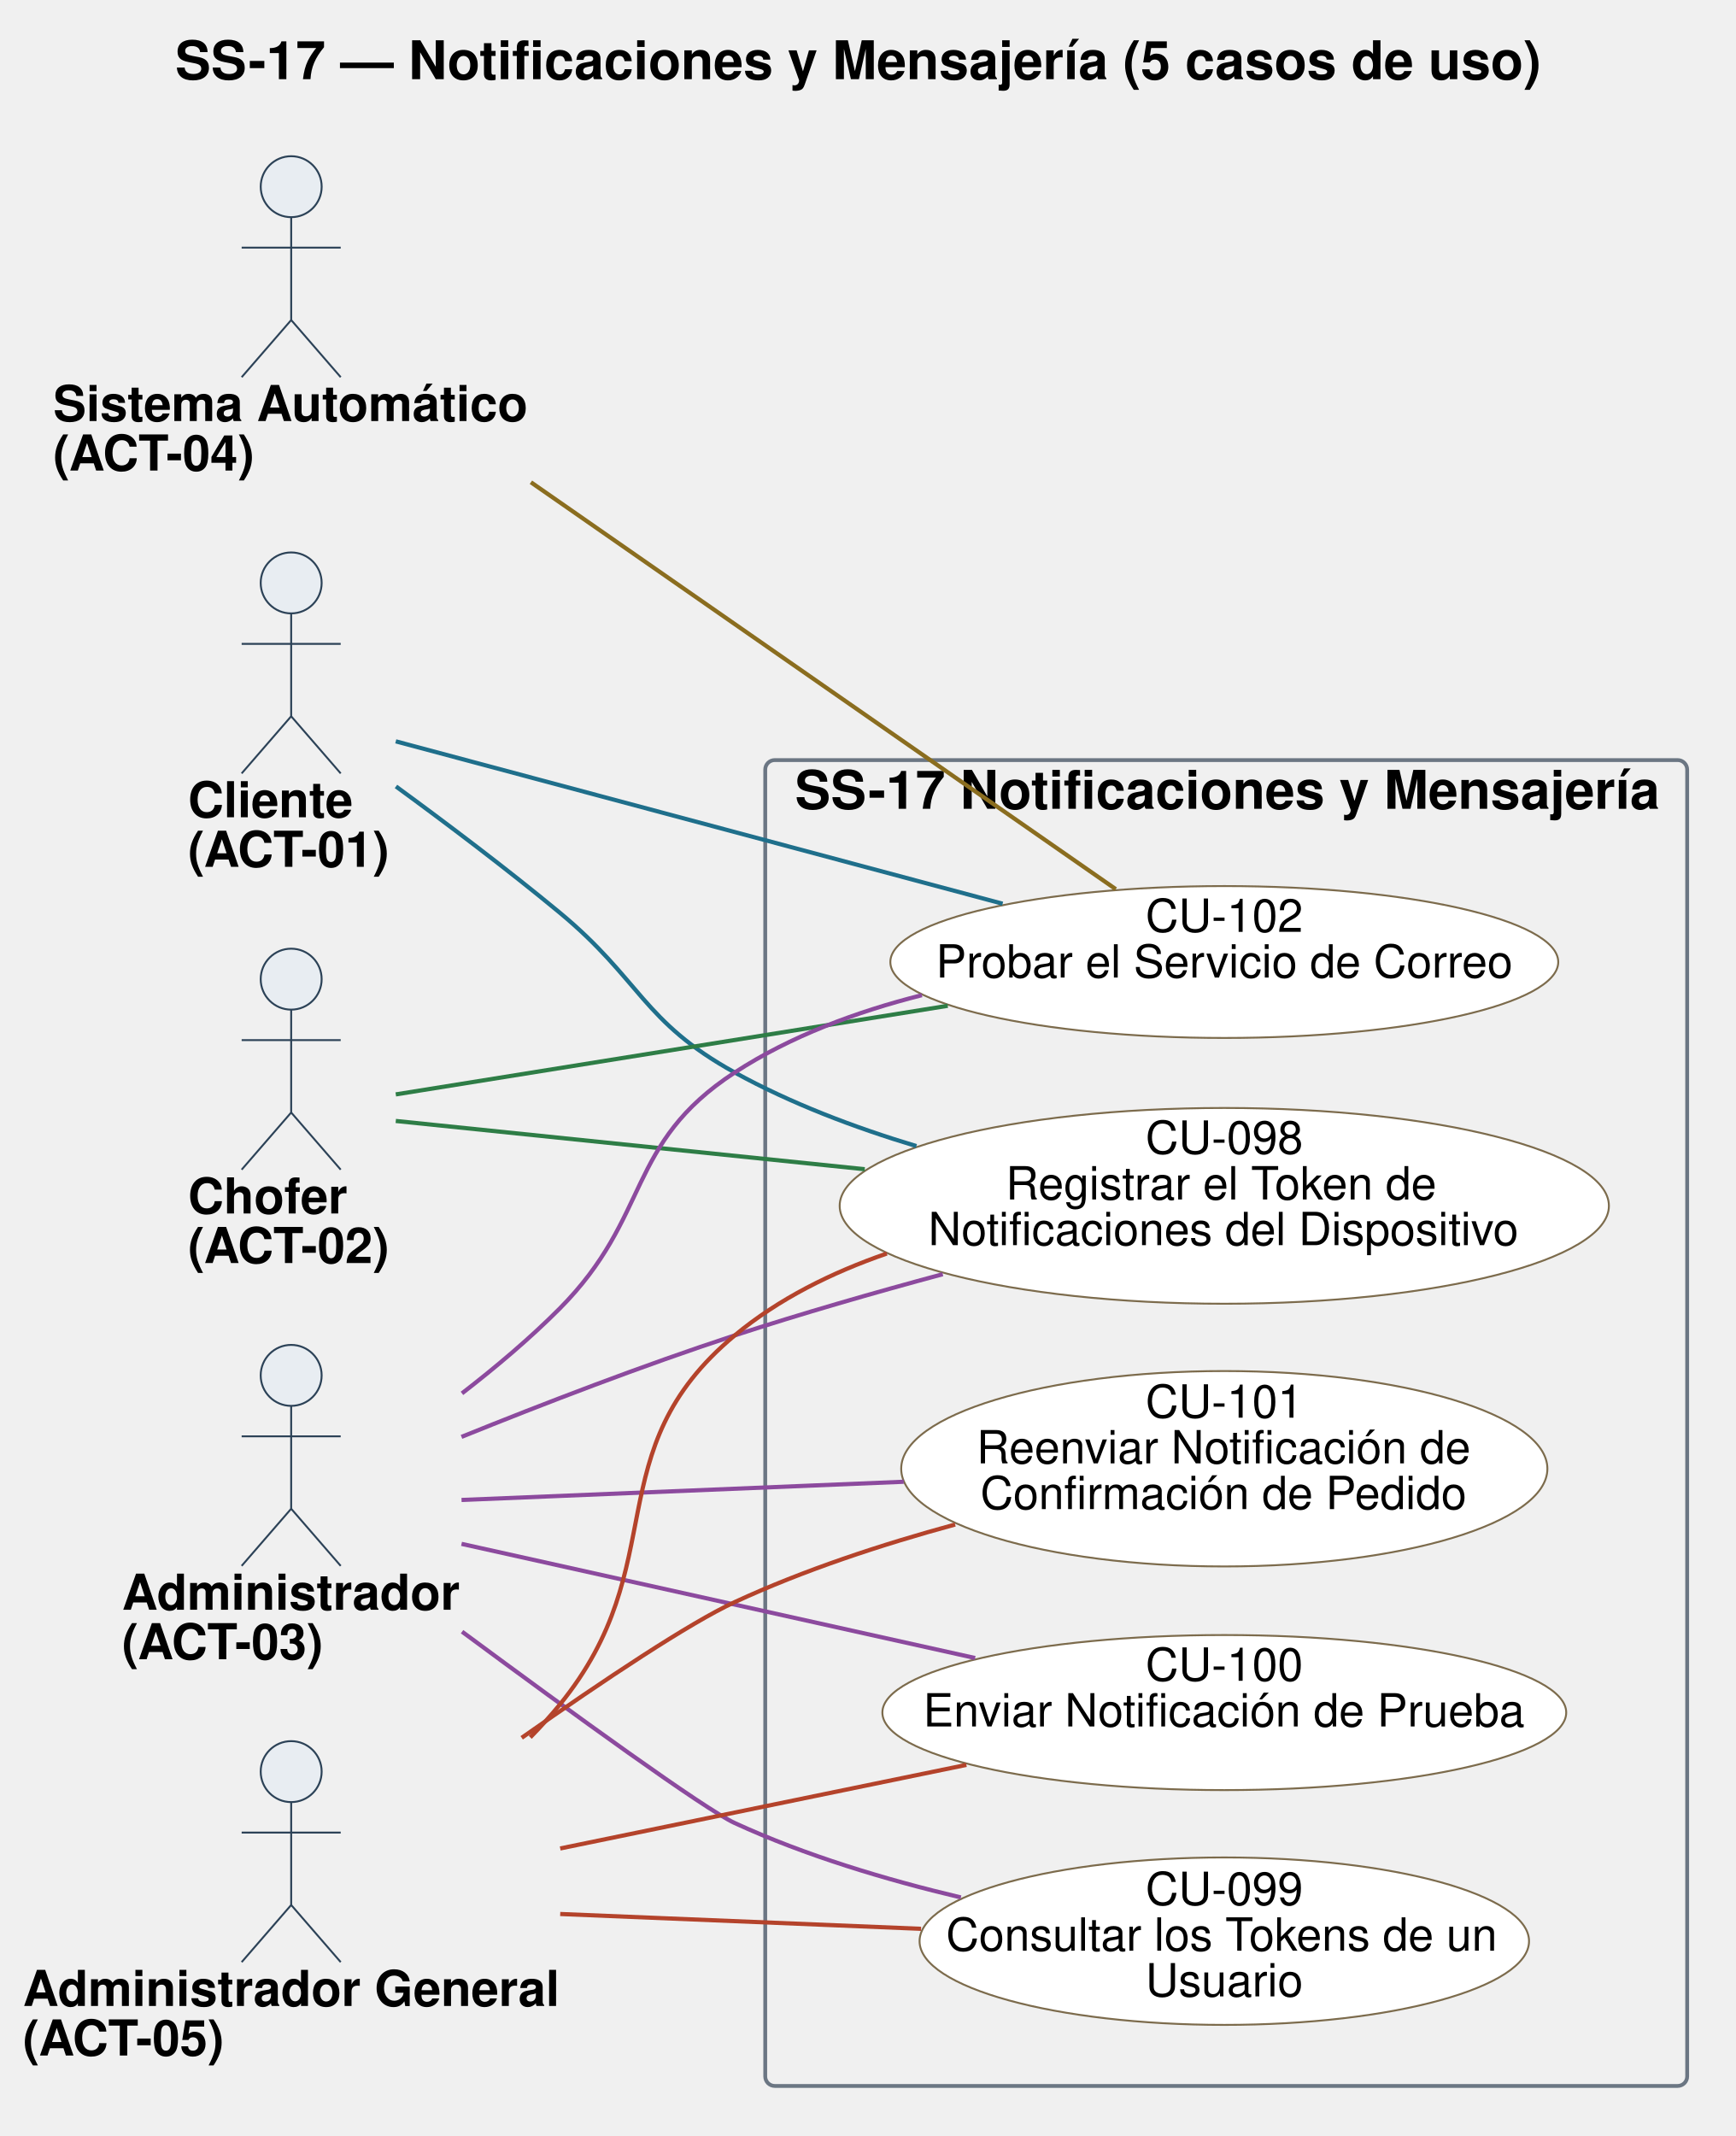
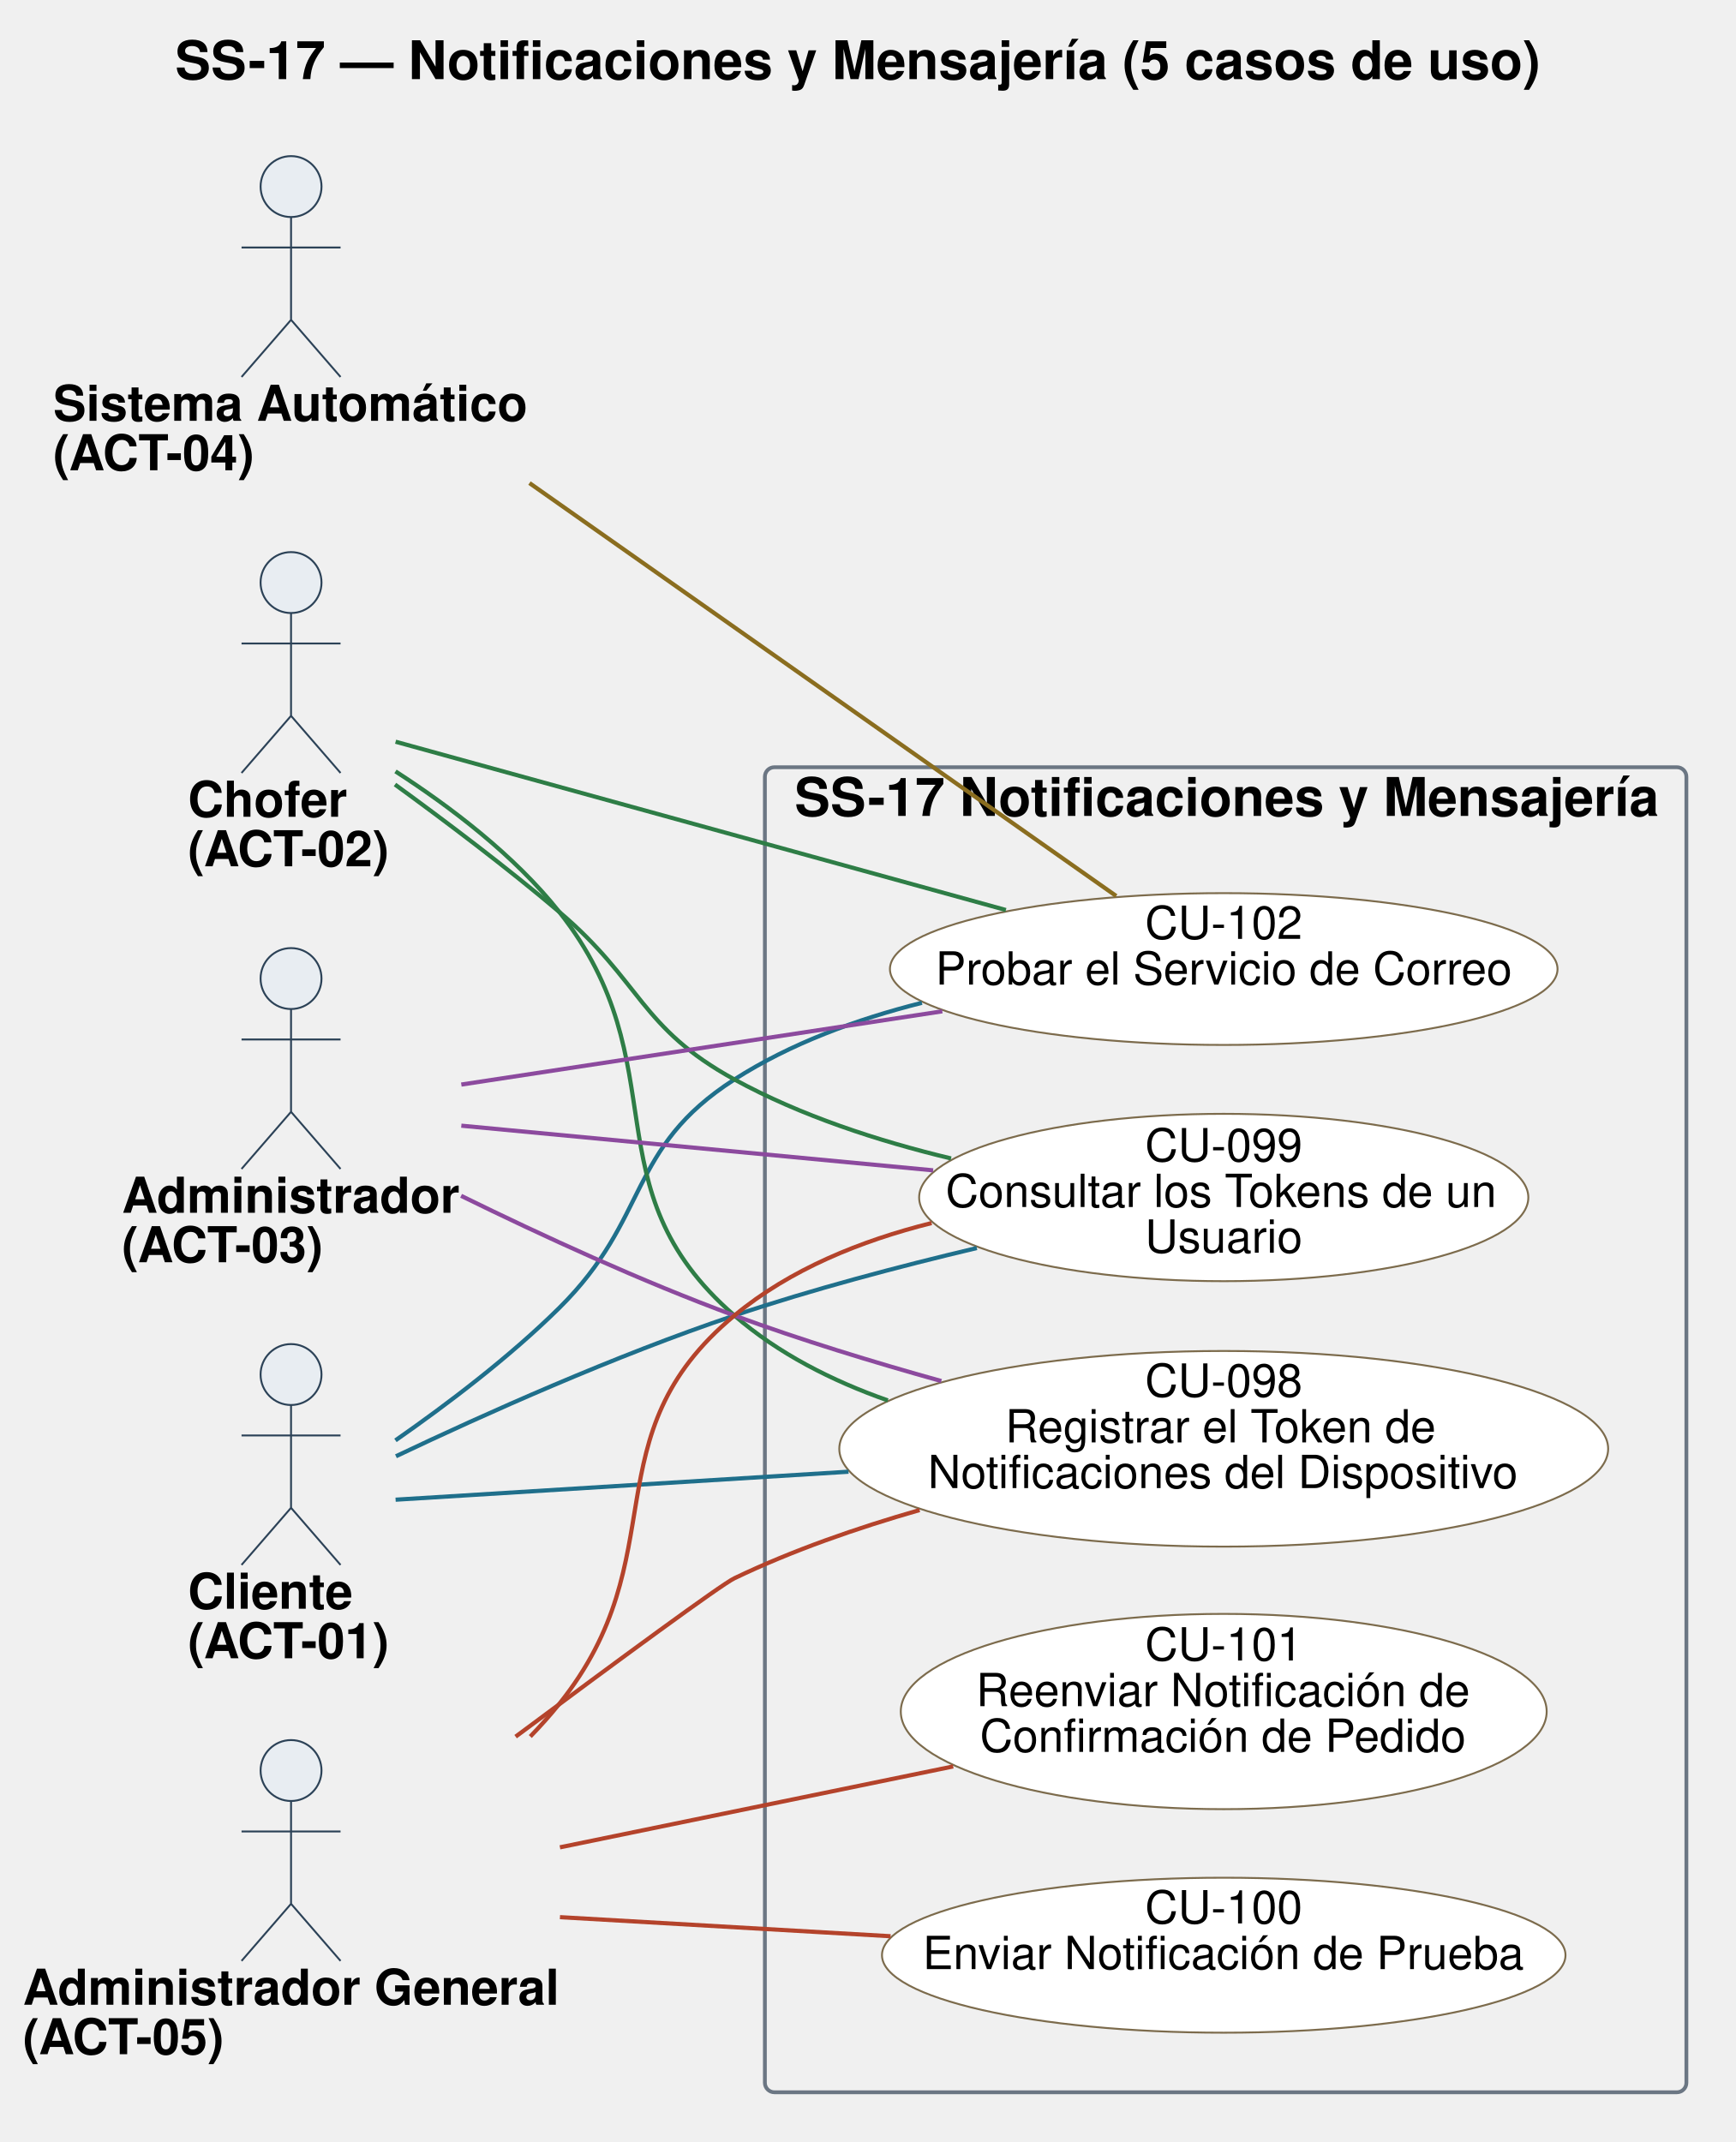
- <svg xmlns="http://www.w3.org/2000/svg" version="1.1" data-diagram-type="DESCRIPTION" style="width:712px;height:876px;background:#FFFFFF;" width="712.5px" height="876.563px" viewBox="0 0 712 876" zoomAndPan="magnify" preserveAspectRatio="none" contentStyleType="text/css">
+ <svg xmlns="http://www.w3.org/2000/svg" version="1.1" data-diagram-type="DESCRIPTION" style="width:712px;height:879px;background:#FFFFFF;" width="712.5px" height="879.688px" viewBox="0 0 712 879" zoomAndPan="magnify" preserveAspectRatio="none" contentStyleType="text/css">
  <defs />
  <g font-family="sans-serif" lengthAdjust="spacing">
    <g class="title" data-source-line="1">
      <text x="71.844" y="32.469" fill="#000" font-size="21.875" textLength="559.233" font-weight="700" font-family="Helvetica">SS-17 — Notificaciones y Mensajería (5 casos de uso)</text>
    </g>
    <g class="cluster" data-qualified-name="SS-17 Notificaciones y Mensajer.a" id="ent0006" data-source-line="42">
-       <rect x="313.859" y="311.719" width="378.125" height="543.75" fill="none" style="stroke:#6B7683;stroke-width:1.563;" rx="3.906" ry="3.906" />
-       <text x="326.026" y="331.688" fill="#000" font-size="21.875" textLength="353.792" font-weight="700" font-family="Helvetica">SS-17 Notificaciones y Mensajería</text>
+       <rect x="313.859" y="314.844" width="378.125" height="543.75" fill="none" style="stroke:#6B7683;stroke-width:1.563;" rx="3.906" ry="3.906" />
+       <text x="326.026" y="334.813" fill="#000" font-size="21.875" textLength="353.792" font-weight="700" font-family="Helvetica">SS-17 Notificaciones y Mensajería</text>
    </g>
    <g class="entity" data-qualified-name="SS-17 Notificaciones y Mensajer.a.U098" id="ent0007" data-source-line="43">
-       <ellipse cx="502.137" cy="494.535" rx="157.747" ry="40.145" fill="#FFF" style="stroke:#7C6B4C;stroke-width:0.781;" />
-       <text x="469.833" y="473.158" fill="#000" font-size="18.75" textLength="64.609" font-family="Helvetica">CU-098</text>
-       <text x="412.512" y="491.908" fill="#000" font-size="18.75" textLength="179.251" font-family="Helvetica">Registrar el Token de</text>
-       <text x="380.729" y="510.658" fill="#000" font-size="18.75" textLength="242.816" font-family="Helvetica">Notificaciones del Dispositivo</text>
+       <ellipse cx="502.137" cy="594.535" rx="157.747" ry="40.145" fill="#FFF" style="stroke:#7C6B4C;stroke-width:0.781;" />
+       <text x="469.833" y="573.158" fill="#000" font-size="18.75" textLength="64.609" font-family="Helvetica">CU-098</text>
+       <text x="412.512" y="591.908" fill="#000" font-size="18.75" textLength="179.251" font-family="Helvetica">Registrar el Token de</text>
+       <text x="380.729" y="610.658" fill="#000" font-size="18.75" textLength="242.816" font-family="Helvetica">Notificaciones del Dispositivo</text>
    </g>
    <g class="entity" data-qualified-name="SS-17 Notificaciones y Mensajer.a.U099" id="ent0008" data-source-line="44">
-       <ellipse cx="502.142" cy="796.099" rx="124.986" ry="34.334" fill="#FFF" style="stroke:#7C6B4C;stroke-width:0.781;" />
-       <text x="469.838" y="781.256" fill="#000" font-size="18.75" textLength="64.609" font-family="Helvetica">CU-099</text>
-       <text x="388.017" y="800.006" fill="#000" font-size="18.75" textLength="228.25" font-family="Helvetica">Consultar los Tokens de un</text>
-       <text x="469.838" y="818.756" fill="#000" font-size="18.75" textLength="64.609" font-family="Helvetica">Usuario</text>
+       <ellipse cx="502.142" cy="491.412" rx="124.986" ry="34.334" fill="#FFF" style="stroke:#7C6B4C;stroke-width:0.781;" />
+       <text x="469.838" y="476.568" fill="#000" font-size="18.75" textLength="64.609" font-family="Helvetica">CU-099</text>
+       <text x="388.017" y="495.318" fill="#000" font-size="18.75" textLength="228.25" font-family="Helvetica">Consultar los Tokens de un</text>
+       <text x="469.838" y="514.068" fill="#000" font-size="18.75" textLength="64.609" font-family="Helvetica">Usuario</text>
    </g>
    <g class="entity" data-qualified-name="SS-17 Notificaciones y Mensajer.a.U100" id="ent0009" data-source-line="45">
-       <ellipse cx="502.142" cy="702.344" rx="140.236" ry="31.797" fill="#FFF" style="stroke:#7C6B4C;stroke-width:0.781;" />
-       <text x="469.838" y="689.297" fill="#000" font-size="18.75" textLength="64.609" font-family="Helvetica">CU-100</text>
-       <text x="378.638" y="708.047" fill="#000" font-size="18.75" textLength="247.009" font-family="Helvetica">Enviar Notificación de Prueba</text>
+       <ellipse cx="502.142" cy="802.344" rx="140.236" ry="31.797" fill="#FFF" style="stroke:#7C6B4C;stroke-width:0.781;" />
+       <text x="469.838" y="789.297" fill="#000" font-size="18.75" textLength="64.609" font-family="Helvetica">CU-100</text>
+       <text x="378.638" y="808.047" fill="#000" font-size="18.75" textLength="247.009" font-family="Helvetica">Enviar Notificación de Prueba</text>
    </g>
    <g class="entity" data-qualified-name="SS-17 Notificaciones y Mensajer.a.U101" id="ent0010" data-source-line="46">
-       <ellipse cx="502.14" cy="602.349" rx="132.515" ry="40.068" fill="#FFF" style="stroke:#7C6B4C;stroke-width:0.781;" />
-       <text x="469.836" y="581.398" fill="#000" font-size="18.75" textLength="64.609" font-family="Helvetica">CU-101</text>
-       <text x="400.526" y="600.148" fill="#000" font-size="18.75" textLength="203.229" font-family="Helvetica">Reenviar Notificación de</text>
-       <text x="402.082" y="618.898" fill="#000" font-size="18.75" textLength="200.116" font-family="Helvetica">Confirmación de Pedido</text>
+       <ellipse cx="502.14" cy="702.349" rx="132.515" ry="40.068" fill="#FFF" style="stroke:#7C6B4C;stroke-width:0.781;" />
+       <text x="469.836" y="681.398" fill="#000" font-size="18.75" textLength="64.609" font-family="Helvetica">CU-101</text>
+       <text x="400.526" y="700.148" fill="#000" font-size="18.75" textLength="203.229" font-family="Helvetica">Reenviar Notificación de</text>
+       <text x="402.082" y="718.898" fill="#000" font-size="18.75" textLength="200.116" font-family="Helvetica">Confirmación de Pedido</text>
    </g>
    <g class="entity" data-qualified-name="SS-17 Notificaciones y Mensajer.a.U102" id="ent0011" data-source-line="47">
-       <ellipse cx="502.14" cy="394.534" rx="136.968" ry="31.144" fill="#FFF" style="stroke:#7C6B4C;stroke-width:0.781;" />
-       <text x="469.835" y="382.16" fill="#000" font-size="18.75" textLength="64.609" font-family="Helvetica">CU-102</text>
-       <text x="383.858" y="400.91" fill="#000" font-size="18.75" textLength="236.563" font-family="Helvetica">Probar el Servicio de Correo</text>
+       <ellipse cx="502.14" cy="397.659" rx="136.968" ry="31.144" fill="#FFF" style="stroke:#7C6B4C;stroke-width:0.781;" />
+       <text x="469.835" y="385.285" fill="#000" font-size="18.75" textLength="64.609" font-family="Helvetica">CU-102</text>
+       <text x="383.858" y="404.035" fill="#000" font-size="18.75" textLength="236.563" font-family="Helvetica">Probar el Servicio de Correo</text>
    </g>
    <g class="entity" data-qualified-name="A01" id="ent0001" data-source-line="36">
+       <ellipse cx="119.425" cy="564.063" rx="12.5" ry="12.5" fill="#E8EDF2" style="stroke:#2C4257;stroke-width:0.781;" />
+       <path d="M119.425,576.563 L119.425,618.75 M99.113,589.063 L139.738,589.063 M119.425,618.75 L99.113,642.188 M119.425,618.75 L139.738,642.188" style="stroke:#2C4257;stroke-width:0.781;" fill="none" />
+       <text x="77.109" y="660.172" fill="#000" font-size="20.313" textLength="67.722" font-weight="700" font-family="Helvetica">Cliente</text>
+       <text x="77.109" y="680.485" fill="#000" font-size="20.313" textLength="84.632" font-weight="700" font-family="Helvetica">(ACT-01)</text>
+     </g>
+     <g class="entity" data-qualified-name="A02" id="ent0002" data-source-line="37">
      <ellipse cx="119.425" cy="239.063" rx="12.5" ry="12.5" fill="#E8EDF2" style="stroke:#2C4257;stroke-width:0.781;" />
      <path d="M119.425,251.563 L119.425,293.75 M99.113,264.063 L139.738,264.063 M119.425,293.75 L99.113,317.188 M119.425,293.75 L139.738,317.188" style="stroke:#2C4257;stroke-width:0.781;" fill="none" />
-       <text x="77.109" y="335.172" fill="#000" font-size="20.313" textLength="67.722" font-weight="700" font-family="Helvetica">Cliente</text>
-       <text x="77.109" y="355.485" fill="#000" font-size="20.313" textLength="84.632" font-weight="700" font-family="Helvetica">(ACT-01)</text>
-     </g>
-     <g class="entity" data-qualified-name="A02" id="ent0002" data-source-line="37">
-       <ellipse cx="119.425" cy="401.563" rx="12.5" ry="12.5" fill="#E8EDF2" style="stroke:#2C4257;stroke-width:0.781;" />
-       <path d="M119.425,414.063 L119.425,456.25 M99.113,426.563 L139.738,426.563 M119.425,456.25 L99.113,479.688 M119.425,456.25 L139.738,479.688" style="stroke:#2C4257;stroke-width:0.781;" fill="none" />
-       <text x="77.109" y="497.672" fill="#000" font-size="20.313" textLength="65.45" font-weight="700" font-family="Helvetica">Chofer</text>
-       <text x="77.109" y="517.985" fill="#000" font-size="20.313" textLength="84.632" font-weight="700" font-family="Helvetica">(ACT-02)</text>
+       <text x="77.109" y="335.172" fill="#000" font-size="20.313" textLength="65.45" font-weight="700" font-family="Helvetica">Chofer</text>
+       <text x="77.109" y="355.485" fill="#000" font-size="20.313" textLength="84.632" font-weight="700" font-family="Helvetica">(ACT-02)</text>
    </g>
    <g class="entity" data-qualified-name="A03" id="ent0003" data-source-line="38">
-       <ellipse cx="119.423" cy="564.063" rx="12.5" ry="12.5" fill="#E8EDF2" style="stroke:#2C4257;stroke-width:0.781;" />
-       <path d="M119.423,576.563 L119.423,618.75 M99.111,589.063 L139.736,589.063 M119.423,618.75 L99.111,642.188 M119.423,618.75 L139.736,642.188" style="stroke:#2C4257;stroke-width:0.781;" fill="none" />
-       <text x="50.016" y="660.172" fill="#000" font-size="20.313" textLength="138.815" font-weight="700" font-family="Helvetica">Administrador</text>
-       <text x="50.016" y="680.485" fill="#000" font-size="20.313" textLength="84.632" font-weight="700" font-family="Helvetica">(ACT-03)</text>
+       <ellipse cx="119.423" cy="401.563" rx="12.5" ry="12.5" fill="#E8EDF2" style="stroke:#2C4257;stroke-width:0.781;" />
+       <path d="M119.423,414.063 L119.423,456.25 M99.111,426.563 L139.736,426.563 M119.423,456.25 L99.111,479.688 M119.423,456.25 L139.736,479.688" style="stroke:#2C4257;stroke-width:0.781;" fill="none" />
+       <text x="50.016" y="497.672" fill="#000" font-size="20.313" textLength="138.815" font-weight="700" font-family="Helvetica">Administrador</text>
+       <text x="50.016" y="517.985" fill="#000" font-size="20.313" textLength="84.632" font-weight="700" font-family="Helvetica">(ACT-03)</text>
    </g>
    <g class="entity" data-qualified-name="A04" id="ent0004" data-source-line="39">
      <ellipse cx="119.432" cy="76.563" rx="12.5" ry="12.5" fill="#E8EDF2" style="stroke:#2C4257;stroke-width:0.781;" />
      <path d="M119.432,89.063 L119.432,131.25 M99.119,101.563 L139.744,101.563 M119.432,131.25 L99.119,154.688 M119.432,131.25 L139.744,154.688" style="stroke:#2C4257;stroke-width:0.781;" fill="none" />
      <text x="21.797" y="172.672" fill="#000" font-size="20.313" textLength="195.27" font-weight="700" font-family="Helvetica">Sistema Automático</text>
      <text x="21.797" y="192.985" fill="#000" font-size="20.313" textLength="84.632" font-weight="700" font-family="Helvetica">(ACT-04)</text>
    </g>
    <g class="entity" data-qualified-name="A05" id="ent0005" data-source-line="40">
      <ellipse cx="119.427" cy="726.563" rx="12.5" ry="12.5" fill="#E8EDF2" style="stroke:#2C4257;stroke-width:0.781;" />
      <path d="M119.427,739.063 L119.427,781.25 M99.115,751.563 L139.74,751.563 M119.427,781.25 L99.115,804.688 M119.427,781.25 L139.74,804.688" style="stroke:#2C4257;stroke-width:0.781;" fill="none" />
      <text x="9.375" y="822.672" fill="#000" font-size="20.313" textLength="220.105" font-weight="700" font-family="Helvetica">Administrador General</text>
      <text x="9.375" y="842.985" fill="#000" font-size="20.313" textLength="84.632" font-weight="700" font-family="Helvetica">(ACT-05)</text>
    </g>
    <g class="link" data-entity-1="ent0001" data-entity-2="ent0007" id="lnk12" data-source-line="50" data-link-type="association">
-       <path d="M162.406,322.531 C182.953,337.547 207.906,356.359 229.484,374.219 C262.797,401.797 263.469,418.953 301.359,439.844 C324.281,452.484 350.328,462.359 375.859,470.031" style="stroke:#1F6F8B;stroke-width:1.719;" fill="none" id="A01-U098" />
+       <path d="M162.328,615.422 C207.016,612.656 280.859,608.094 348.172,603.938" style="stroke:#1F6F8B;stroke-width:1.719;" fill="none" id="A01-U098" />
    </g>
-     <g class="link" data-entity-1="ent0001" data-entity-2="ent0011" id="lnk13" data-source-line="51" data-link-type="association">
-       <path d="M162.328,304.031 C221.703,319.922 332.609,349.594 411.219,370.625" style="stroke:#1F6F8B;stroke-width:1.719;" fill="none" id="A01-U102" />
+     <g class="link" data-entity-1="ent0001" data-entity-2="ent0008" id="lnk13" data-source-line="51" data-link-type="association">
+       <path d="M162.469,597.594 C198.531,580.469 252.5,556.234 301.359,539.844 C333.25,529.141 368.734,519.75 400.828,512.141" style="stroke:#1F6F8B;stroke-width:1.719;" fill="none" id="A01-U099" />
    </g>
-     <g class="link" data-entity-1="ent0002" data-entity-2="ent0007" id="lnk14" data-source-line="52" data-link-type="association">
-       <path d="M162.328,459.719 C208.453,464.469 285.656,472.406 354.672,479.516" style="stroke:#2E7D46;stroke-width:1.719;" fill="none" id="A02-U098" />
+     <g class="link" data-entity-1="ent0001" data-entity-2="ent0011" id="lnk14" data-source-line="52" data-link-type="association">
+       <path d="M162.266,591.078 C183.469,576.297 209.063,556.906 229.484,536.719 C266.813,499.797 257.156,471.313 301.359,442.969 C324.344,428.219 351.531,418.25 378.297,411.516" style="stroke:#1F6F8B;stroke-width:1.719;" fill="none" id="A01-U102" />
    </g>
-     <g class="link" data-entity-1="ent0002" data-entity-2="ent0011" id="lnk15" data-source-line="53" data-link-type="association">
-       <path d="M162.328,448.828 C216.234,440.172 312.594,424.703 388.719,412.484" style="stroke:#2E7D46;stroke-width:1.719;" fill="none" id="A02-U102" />
+     <g class="link" data-entity-1="ent0002" data-entity-2="ent0007" id="lnk15" data-source-line="53" data-link-type="association">
+       <path d="M162.281,316.547 C184.531,330.906 211.094,350.953 229.484,374.219 C279.234,437.172 240.75,487.25 301.359,539.844 C319.375,555.469 341.469,566.672 364.313,574.688" style="stroke:#2E7D46;stroke-width:1.719;" fill="none" id="A02-U098" />
    </g>
-     <g class="link" data-entity-1="ent0003" data-entity-2="ent0007" id="lnk16" data-source-line="54" data-link-type="association">
-       <path d="M189.281,589.281 C222.75,575.75 263.828,559.938 301.359,547.656 C328.734,538.703 358.609,530.125 386.672,522.563" style="stroke:#8C4A9E;stroke-width:1.719;" fill="none" id="A03-U098" />
+     <g class="link" data-entity-1="ent0002" data-entity-2="ent0008" id="lnk16" data-source-line="54" data-link-type="association">
+       <path d="M162.078,321.938 C182.75,336.969 207.937,355.969 229.484,374.219 C263.203,402.797 262.578,421.75 301.359,442.969 C328.516,457.844 360.234,468.188 390.25,475.391" style="stroke:#2E7D46;stroke-width:1.719;" fill="none" id="A02-U099" />
    </g>
-     <g class="link" data-entity-1="ent0003" data-entity-2="ent0008" id="lnk17" data-source-line="55" data-link-type="association">
-       <path d="M189.516,669.172 C235.156,702.938 288.953,741.953 301.359,747.656 C330.297,760.969 363.359,770.891 394.109,778.172" style="stroke:#8C4A9E;stroke-width:1.719;" fill="none" id="A03-U099" />
+     <g class="link" data-entity-1="ent0002" data-entity-2="ent0011" id="lnk17" data-source-line="55" data-link-type="association">
+       <path d="M162.328,304.375 C222.094,320.859 334.047,351.734 412.75,373.438" style="stroke:#2E7D46;stroke-width:1.719;" fill="none" id="A02-U102" />
    </g>
-     <g class="link" data-entity-1="ent0003" data-entity-2="ent0009" id="lnk18" data-source-line="56" data-link-type="association">
-       <path d="M189.297,633.156 C247.984,646.203 333.438,665.188 399.953,679.984" style="stroke:#8C4A9E;stroke-width:1.719;" fill="none" id="A03-U100" />
+     <g class="link" data-entity-1="ent0003" data-entity-2="ent0007" id="lnk18" data-source-line="56" data-link-type="association">
+       <path d="M189.203,490.719 C222.469,507.047 263.391,525.875 301.359,539.844 C328.453,549.813 358.203,558.922 386.266,566.734" style="stroke:#8C4A9E;stroke-width:1.719;" fill="none" id="A03-U098" />
    </g>
-     <g class="link" data-entity-1="ent0003" data-entity-2="ent0010" id="lnk19" data-source-line="57" data-link-type="association">
-       <path d="M189.297,615.156 C239.656,613.078 309.734,610.203 370.641,607.687" style="stroke:#8C4A9E;stroke-width:1.719;" fill="none" id="A03-U101" />
+     <g class="link" data-entity-1="ent0003" data-entity-2="ent0008" id="lnk19" data-source-line="57" data-link-type="association">
+       <path d="M189.297,461.938 C243.078,467.031 319.328,474.25 382.891,480.266" style="stroke:#8C4A9E;stroke-width:1.719;" fill="none" id="A03-U099" />
    </g>
    <g class="link" data-entity-1="ent0003" data-entity-2="ent0011" id="lnk20" data-source-line="58" data-link-type="association">
-       <path d="M189.469,571.438 C203.328,560.734 217.359,548.891 229.484,536.719 C267.297,498.719 256.453,469.141 301.359,439.844 C324.234,424.922 351.359,414.875 378.125,408.125" style="stroke:#8C4A9E;stroke-width:1.719;" fill="none" id="A03-U102" />
+       <path d="M189.297,445.062 C244.141,436.719 322.359,424.797 386.672,415" style="stroke:#8C4A9E;stroke-width:1.719;" fill="none" id="A03-U102" />
    </g>
    <g class="link" data-entity-1="ent0004" data-entity-2="ent0011" id="lnk21" data-source-line="59" data-link-type="association">
-       <path d="M217.75,197.781 C295.078,251.578 399.75,324.391 457.625,364.656" style="stroke:#8A6D1F;stroke-width:1.719;" fill="none" id="A04-U102" />
+       <path d="M217.266,198.234 C294.797,252.813 400.094,326.922 458.016,367.688" style="stroke:#8A6D1F;stroke-width:1.719;" fill="none" id="A04-U102" />
    </g>
    <g class="link" data-entity-1="ent0005" data-entity-2="ent0007" id="lnk22" data-source-line="60" data-link-type="association">
-       <path d="M217.484,712.516 C221.719,708.219 225.75,703.766 229.484,699.219 C276.672,641.5 244.062,595.359 301.359,547.656 C319.375,532.656 341.219,521.859 363.734,514.078" style="stroke:#B4432B;stroke-width:1.719;" fill="none" id="A05-U098" />
+       <path d="M211.578,712.656 C253.781,681.25 295.938,650.25 301.359,647.656 C325.078,636.266 351.594,627.047 377.344,619.672" style="stroke:#B4432B;stroke-width:1.719;" fill="none" id="A05-U098" />
    </g>
    <g class="link" data-entity-1="ent0005" data-entity-2="ent0008" id="lnk23" data-source-line="61" data-link-type="association">
-       <path d="M229.766,784.953 C275.984,786.844 330.109,789.078 377.766,791.031" style="stroke:#B4432B;stroke-width:1.719;" fill="none" id="A05-U099" />
+       <path d="M217.594,712.609 C221.797,708.281 225.797,703.813 229.484,699.219 C278.094,638.594 241.563,589.469 301.359,539.844 C324.219,520.859 353.375,509.109 382.266,501.891" style="stroke:#B4432B;stroke-width:1.719;" fill="none" id="A05-U099" />
    </g>
    <g class="link" data-entity-1="ent0005" data-entity-2="ent0009" id="lnk24" data-source-line="62" data-link-type="association">
-       <path d="M229.766,758.078 C282.125,747.313 344.609,734.438 396.359,723.797" style="stroke:#B4432B;stroke-width:1.719;" fill="none" id="A05-U100" />
+       <path d="M229.766,786.734 C272.047,789.172 320.938,791.984 365.438,794.563" style="stroke:#B4432B;stroke-width:1.719;" fill="none" id="A05-U100" />
    </g>
    <g class="link" data-entity-1="ent0005" data-entity-2="ent0010" id="lnk25" data-source-line="63" data-link-type="association">
-       <path d="M213.969,712.703 C248.078,688.75 282.844,665.609 301.359,657.031 C329.672,643.906 361.734,633.391 391.75,625.219" style="stroke:#B4432B;stroke-width:1.719;" fill="none" id="A05-U101" />
+       <path d="M229.766,758.078 C280.375,747.672 340.438,735.297 391.125,724.875" style="stroke:#B4432B;stroke-width:1.719;" fill="none" id="A05-U101" />
    </g>
  </g>
</svg>
